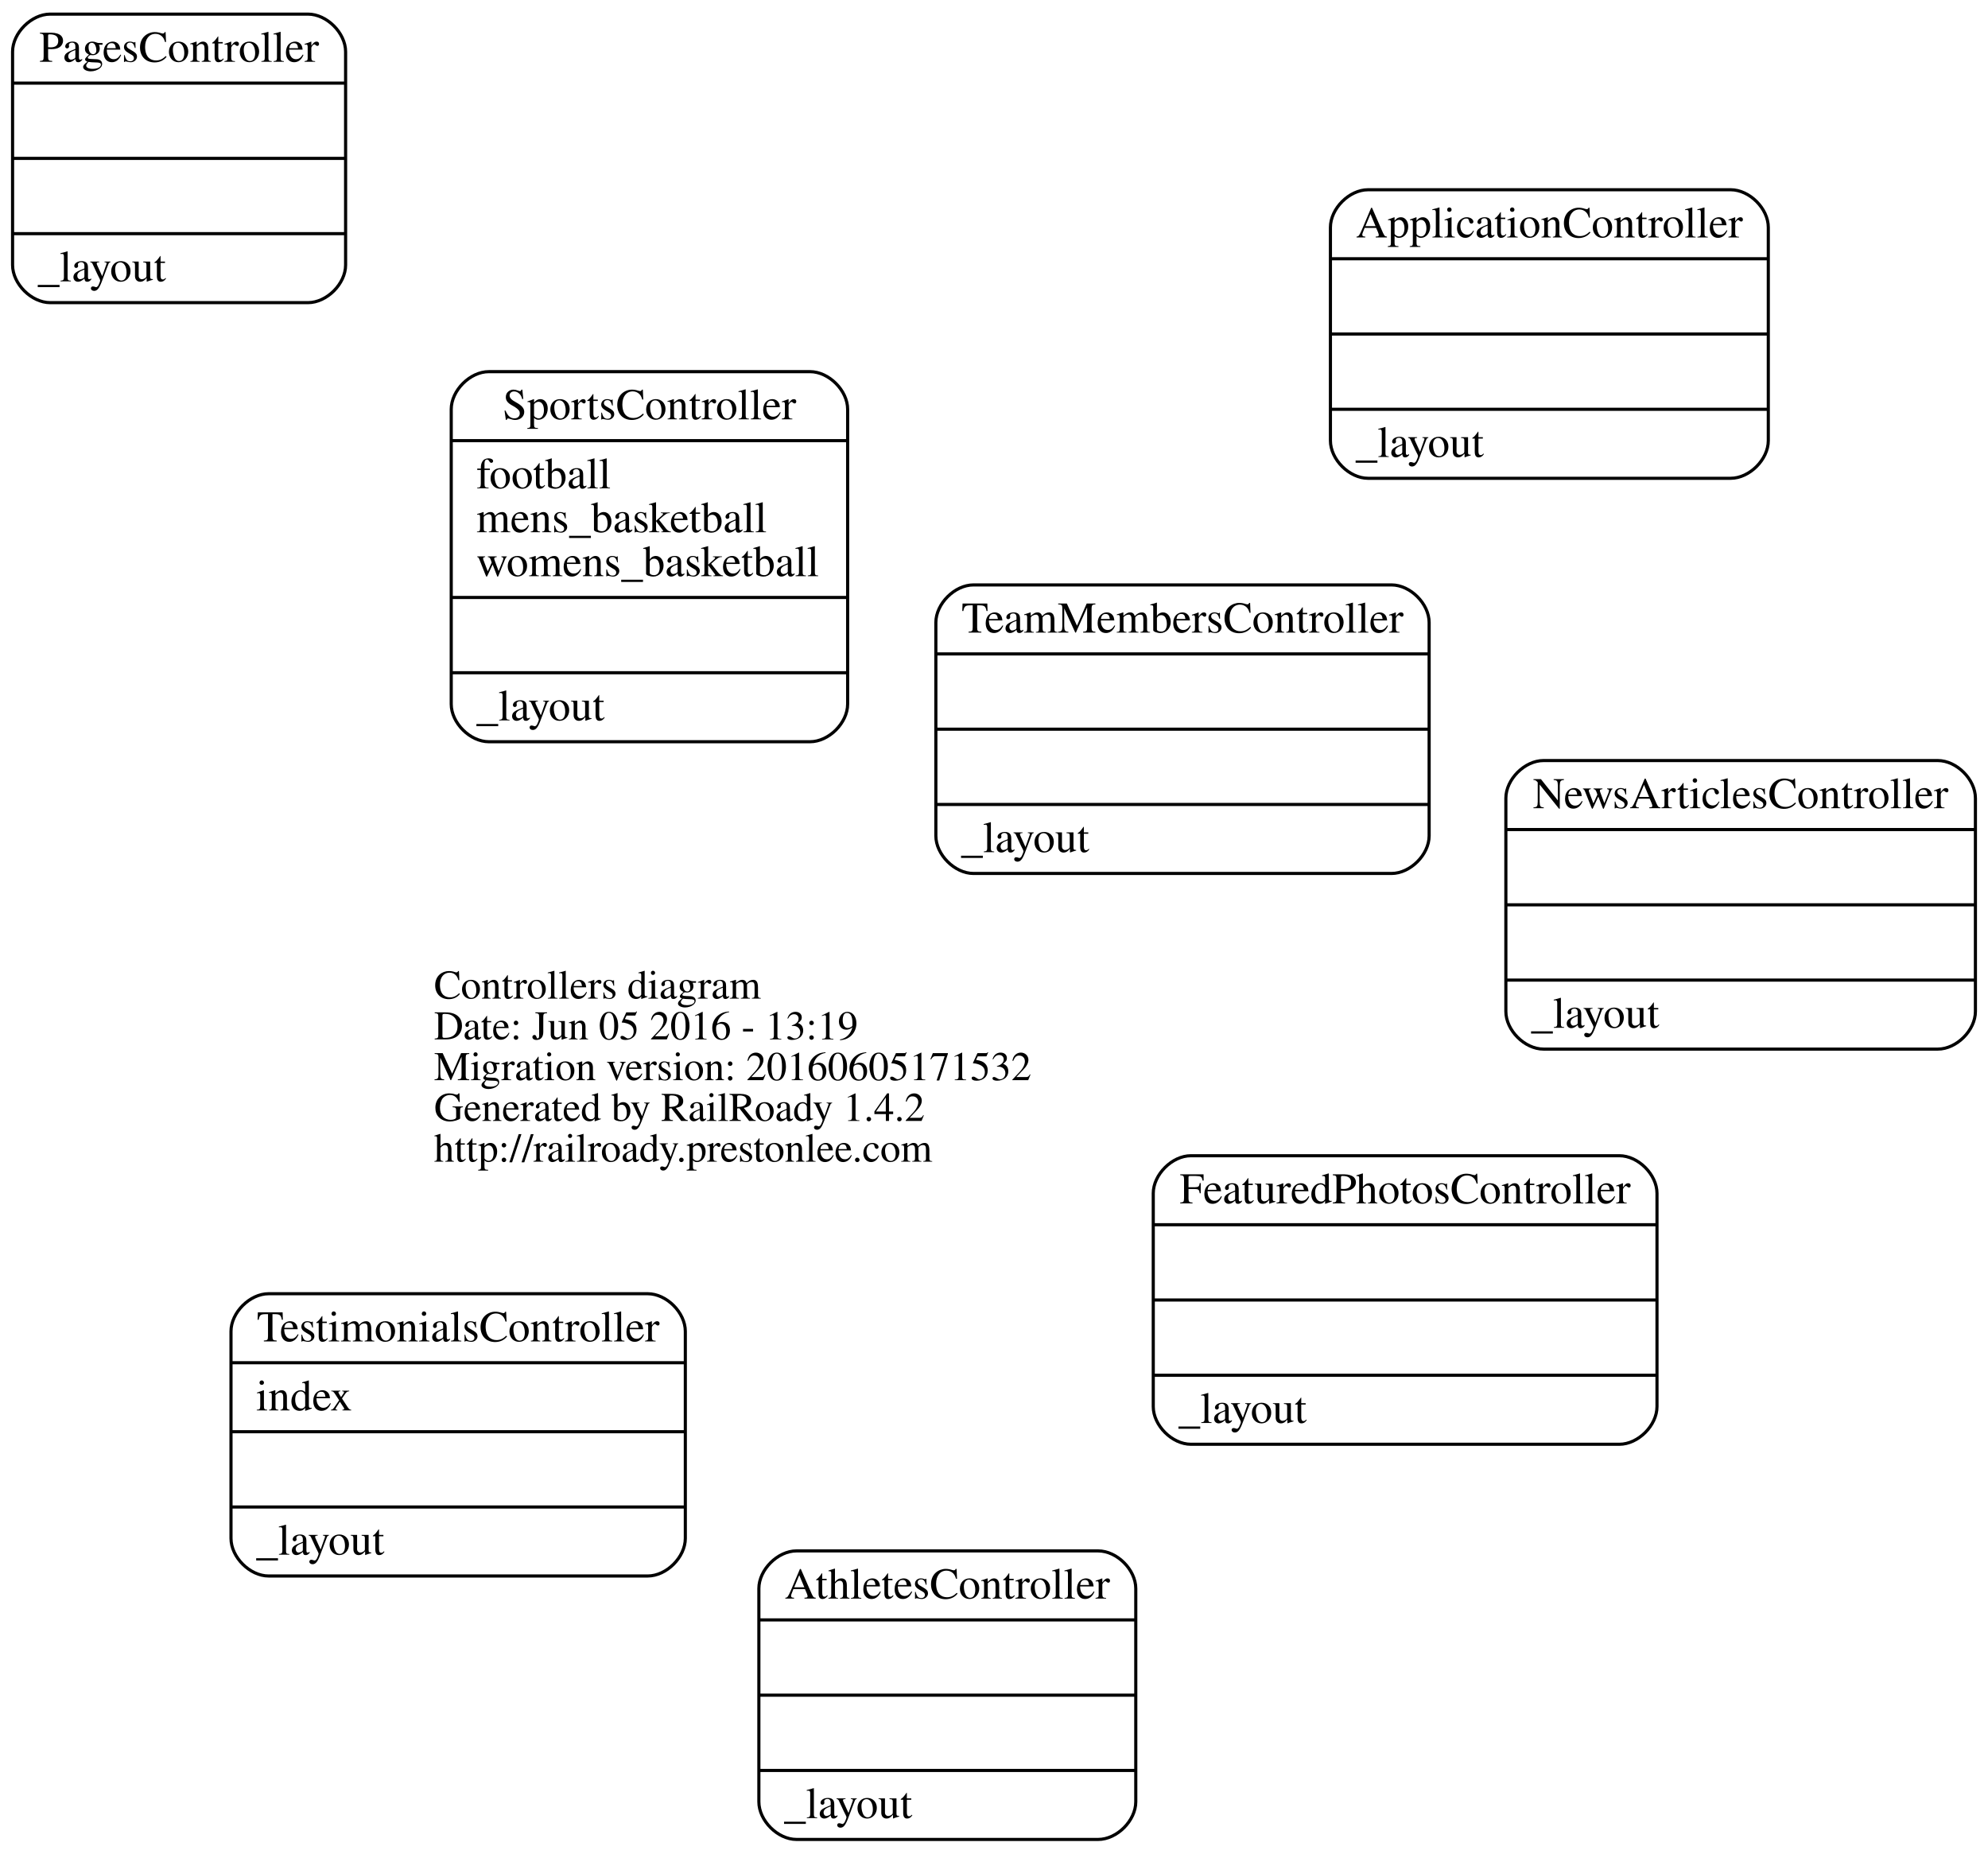
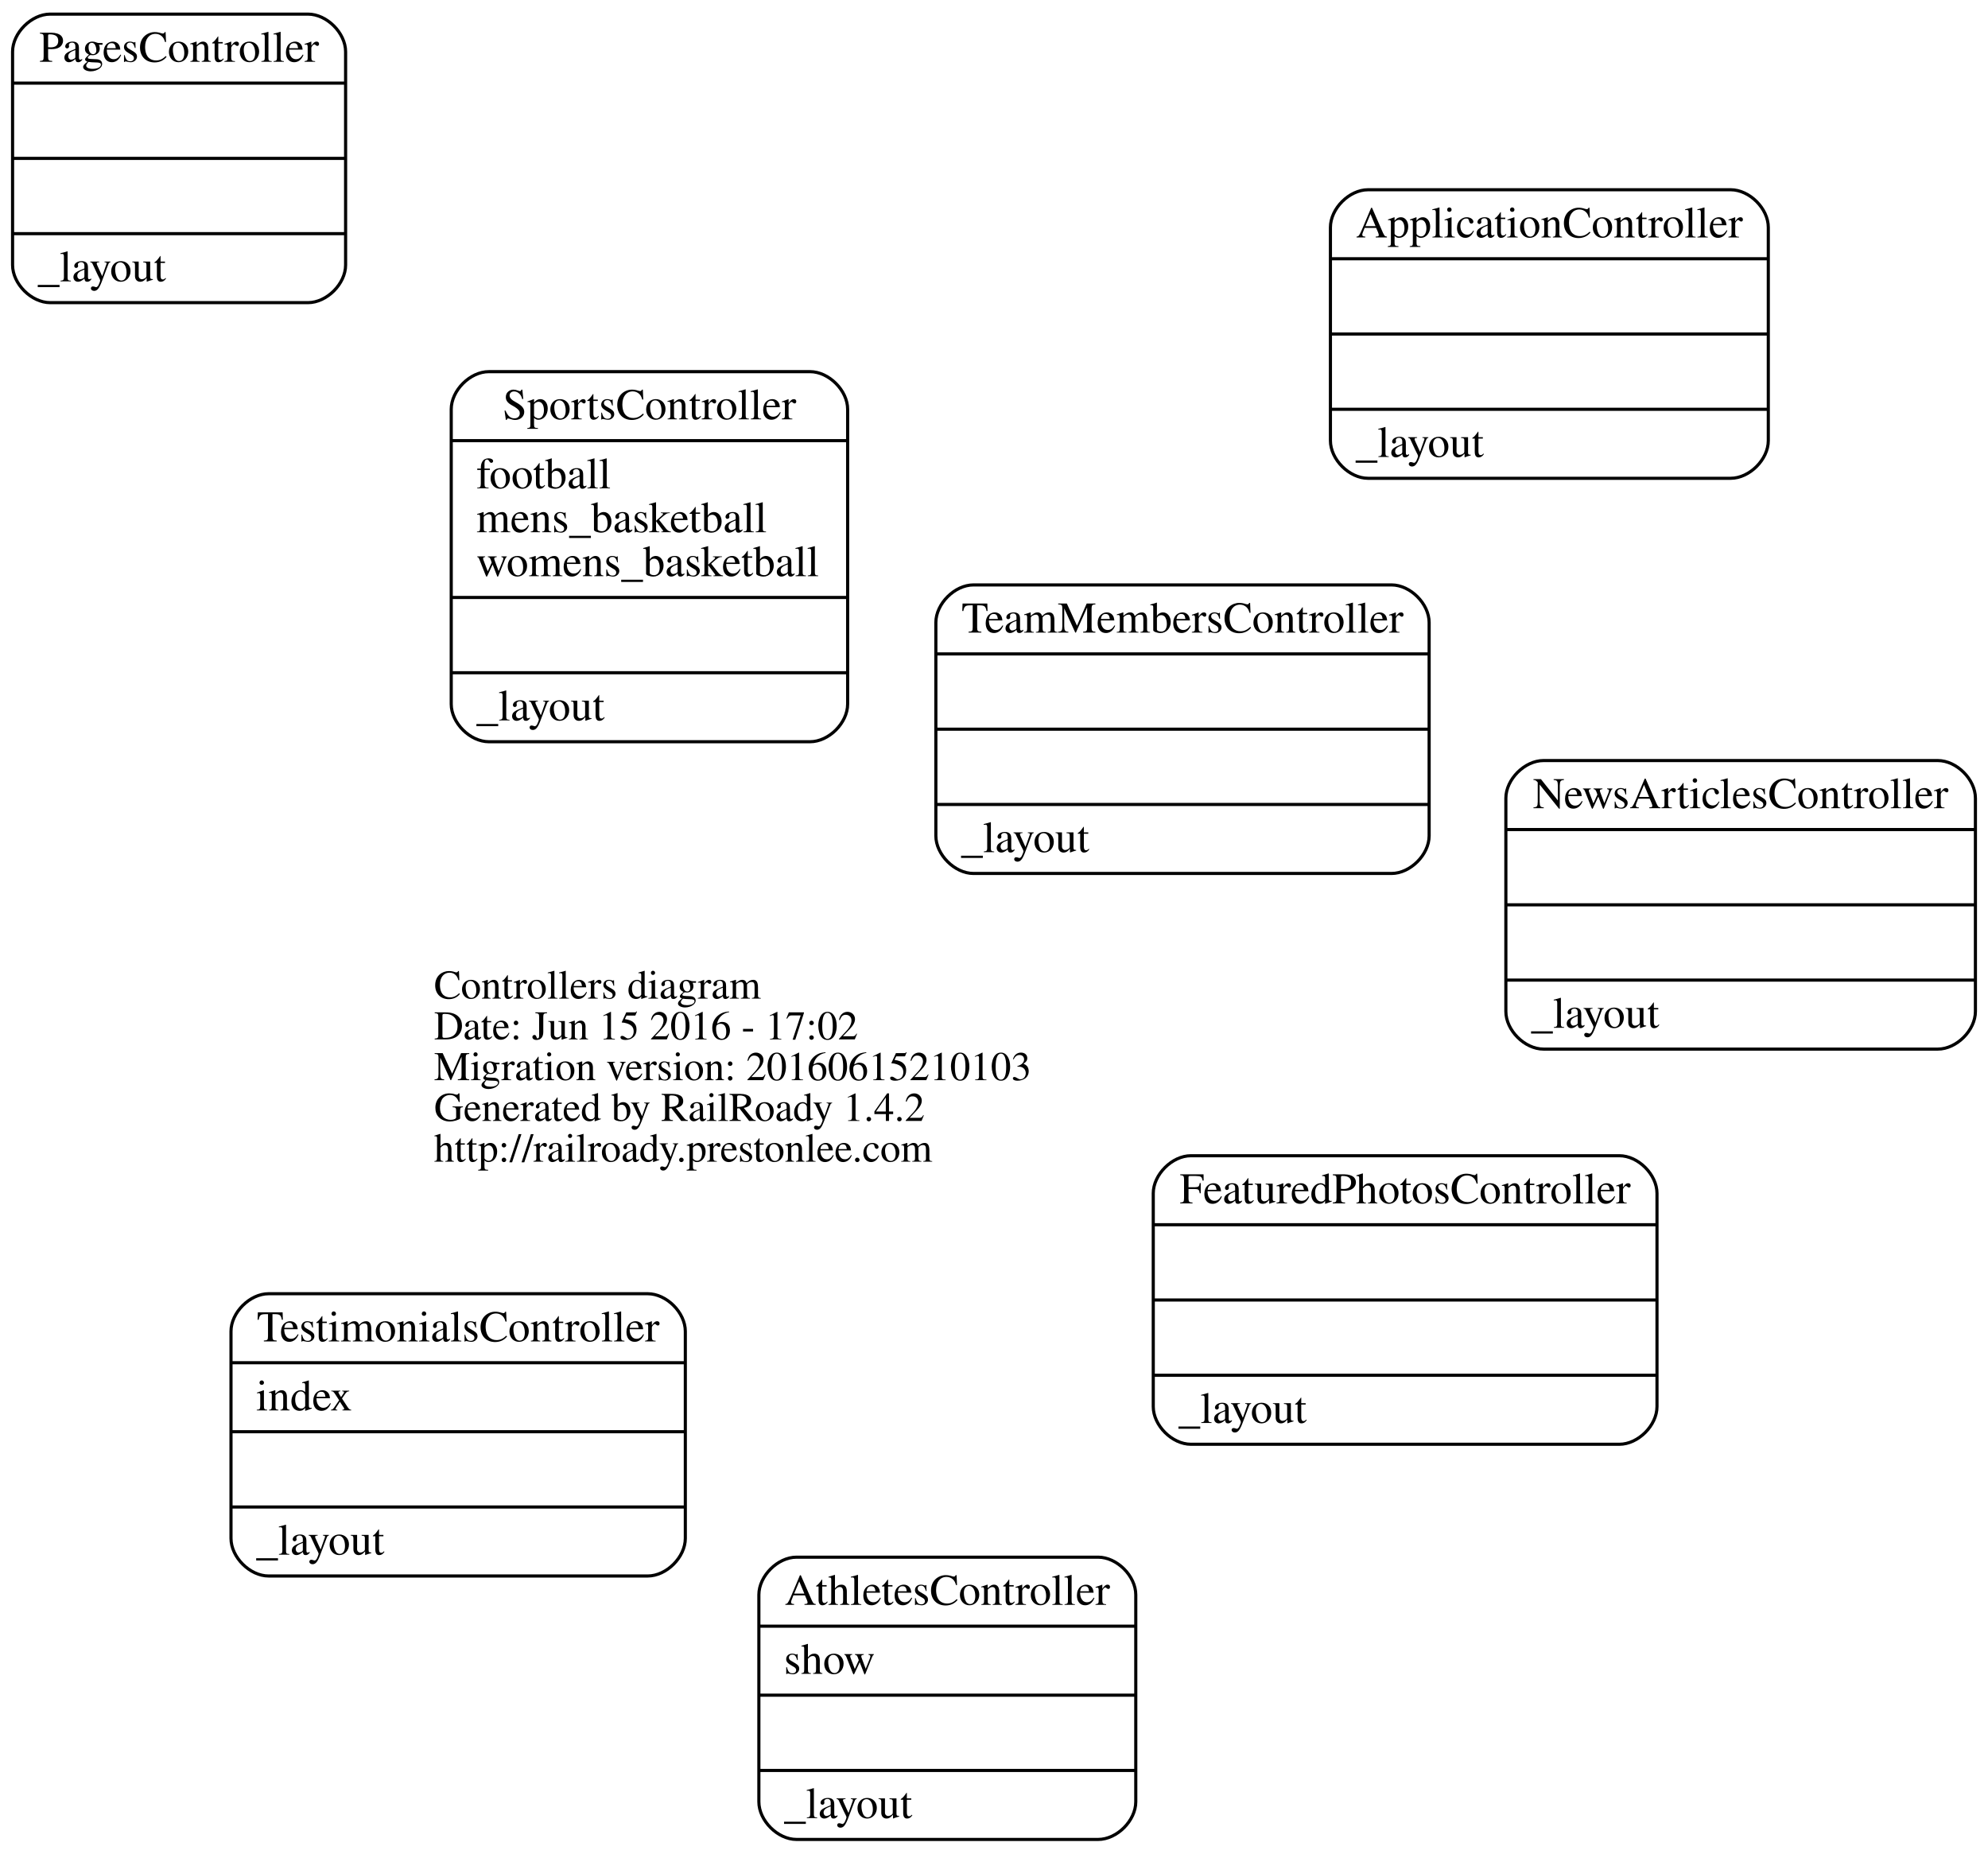
<svg xmlns="http://www.w3.org/2000/svg" width="634pt" height="591pt" viewBox="0.00 0.00 633.98 591.00">
  <g id="graph0" class="graph" transform="scale(1 1) rotate(0) translate(242.104 335.5)">
    <polygon fill="none" stroke="none" points="-242.104,255.5 -242.104,-335.5 391.873,-335.5 391.873,255.5 -242.104,255.5" />
    <g id="node1" class="node">
      <text text-anchor="start" x="-103.688" y="-17.1" font-family="Times,serif" font-size="13.00">Controllers diagram</text>
-       <text text-anchor="start" x="-103.688" y="-4.1" font-family="Times,serif" font-size="13.00">Date: Jun 05 2016 - 13:19</text>
-       <text text-anchor="start" x="-103.688" y="8.9" font-family="Times,serif" font-size="13.00">Migration version: 20160605171532</text>
+       <text text-anchor="start" x="-103.688" y="-4.1" font-family="Times,serif" font-size="13.00">Date: Jun 15 2016 - 17:02</text>
+       <text text-anchor="start" x="-103.688" y="8.9" font-family="Times,serif" font-size="13.00">Migration version: 20160615210103</text>
      <text text-anchor="start" x="-103.688" y="21.9" font-family="Times,serif" font-size="13.00">Generated by RailRoady 1.4.2</text>
      <text text-anchor="start" x="-103.688" y="34.9" font-family="Times,serif" font-size="13.00">http://railroady.prestonlee.com</text>
    </g>
    <g id="node2" class="node">
      <path fill="none" stroke="black" d="M194.179,-183C194.179,-183 309.821,-183 309.821,-183 315.821,-183 321.821,-189 321.821,-195 321.821,-195 321.821,-263 321.821,-263 321.821,-269 315.821,-275 309.821,-275 309.821,-275 194.179,-275 194.179,-275 188.179,-275 182.179,-269 182.179,-263 182.179,-263 182.179,-195 182.179,-195 182.179,-189 188.179,-183 194.179,-183" />
      <text text-anchor="middle" x="252" y="-259.8" font-family="Times,serif" font-size="14.00">ApplicationController</text>
      <polyline fill="none" stroke="black" points="182.179,-253 321.821,-253 " />
      <polyline fill="none" stroke="black" points="182.179,-229 321.821,-229 " />
      <polyline fill="none" stroke="black" points="182.179,-205 321.821,-205 " />
      <text text-anchor="start" x="190.179" y="-189.8" font-family="Times,serif" font-size="14.00">_layout</text>
    </g>
    <g id="node3" class="node">
-       <path fill="none" stroke="black" d="M11.9,251C11.9,251 108.1,251 108.1,251 114.1,251 120.1,245 120.1,239 120.1,239 120.1,171 120.1,171 120.1,165 114.1,159 108.1,159 108.1,159 11.9,159 11.9,159 5.9,159 -0.1,165 -0.1,171 -0.1,171 -0.1,239 -0.1,239 -0.1,245 5.9,251 11.9,251" />
-       <text text-anchor="middle" x="60" y="174.2" font-family="Times,serif" font-size="14.00">AthletesController</text>
-       <polyline fill="none" stroke="black" points="-0.1,181 120.1,181 " />
+       <path fill="none" stroke="black" d="M11.9,251C11.9,251 108.1,251 108.1,251 114.1,251 120.1,245 120.1,239 120.1,239 120.1,173 120.1,173 120.1,167 114.1,161 108.1,161 108.1,161 11.9,161 11.9,161 5.9,161 -0.1,167 -0.1,173 -0.1,173 -0.1,239 -0.1,239 -0.1,245 5.9,251 11.9,251" />
+       <text text-anchor="middle" x="60" y="176.2" font-family="Times,serif" font-size="14.00">AthletesController</text>
+       <polyline fill="none" stroke="black" points="-0.1,183 120.1,183 " />
+       <text text-anchor="start" x="7.9" y="198.2" font-family="Times,serif" font-size="14.00">show</text>
      <polyline fill="none" stroke="black" points="-0.1,205 120.1,205 " />
      <polyline fill="none" stroke="black" points="-0.1,229 120.1,229 " />
      <text text-anchor="start" x="7.9" y="244.2" font-family="Times,serif" font-size="14.00">_layout</text>
    </g>
    <g id="node4" class="node">
      <path fill="none" stroke="black" d="M137.676,125C137.676,125 274.324,125 274.324,125 280.324,125 286.324,119 286.324,113 286.324,113 286.324,45 286.324,45 286.324,39 280.324,33 274.324,33 274.324,33 137.676,33 137.676,33 131.676,33 125.676,39 125.676,45 125.676,45 125.676,113 125.676,113 125.676,119 131.676,125 137.676,125" />
      <text text-anchor="middle" x="206" y="48.2" font-family="Times,serif" font-size="14.00">FeaturedPhotosController</text>
      <polyline fill="none" stroke="black" points="125.676,55 286.324,55 " />
      <polyline fill="none" stroke="black" points="125.676,79 286.324,79 " />
      <polyline fill="none" stroke="black" points="125.676,103 286.324,103 " />
      <text text-anchor="start" x="133.676" y="118.2" font-family="Times,serif" font-size="14.00">_layout</text>
    </g>
    <g id="node5" class="node">
      <path fill="none" stroke="black" d="M250.127,-1C250.127,-1 375.873,-1 375.873,-1 381.873,-1 387.873,-7 387.873,-13 387.873,-13 387.873,-81 387.873,-81 387.873,-87 381.873,-93 375.873,-93 375.873,-93 250.127,-93 250.127,-93 244.127,-93 238.127,-87 238.127,-81 238.127,-81 238.127,-13 238.127,-13 238.127,-7 244.127,-1 250.127,-1" />
      <text text-anchor="middle" x="313" y="-77.8" font-family="Times,serif" font-size="14.00">NewsArticlesController</text>
      <polyline fill="none" stroke="black" points="238.127,-71 387.873,-71 " />
      <polyline fill="none" stroke="black" points="238.127,-47 387.873,-47 " />
      <polyline fill="none" stroke="black" points="238.127,-23 387.873,-23 " />
      <text text-anchor="start" x="246.127" y="-7.8" font-family="Times,serif" font-size="14.00">_layout</text>
    </g>
    <g id="node6" class="node">
      <path fill="none" stroke="black" d="M-226.104,-239C-226.104,-239 -143.896,-239 -143.896,-239 -137.896,-239 -131.896,-245 -131.896,-251 -131.896,-251 -131.896,-319 -131.896,-319 -131.896,-325 -137.896,-331 -143.896,-331 -143.896,-331 -226.104,-331 -226.104,-331 -232.104,-331 -238.104,-325 -238.104,-319 -238.104,-319 -238.104,-251 -238.104,-251 -238.104,-245 -232.104,-239 -226.104,-239" />
      <text text-anchor="middle" x="-185" y="-315.8" font-family="Times,serif" font-size="14.00">PagesController</text>
      <polyline fill="none" stroke="black" points="-238.104,-309 -131.896,-309 " />
      <polyline fill="none" stroke="black" points="-238.104,-285 -131.896,-285 " />
      <polyline fill="none" stroke="black" points="-238.104,-261 -131.896,-261 " />
      <text text-anchor="start" x="-230.104" y="-245.8" font-family="Times,serif" font-size="14.00">_layout</text>
    </g>
    <g id="node7" class="node">
      <path fill="none" stroke="black" d="M-86.21,-99C-86.21,-99 16.21,-99 16.21,-99 22.21,-99 28.21,-105 28.21,-111 28.21,-111 28.21,-205 28.21,-205 28.21,-211 22.21,-217 16.21,-217 16.21,-217 -86.21,-217 -86.21,-217 -92.21,-217 -98.21,-211 -98.21,-205 -98.21,-205 -98.21,-111 -98.21,-111 -98.21,-105 -92.21,-99 -86.21,-99" />
      <text text-anchor="middle" x="-35" y="-201.8" font-family="Times,serif" font-size="14.00">SportsController</text>
      <polyline fill="none" stroke="black" points="-98.21,-195 28.21,-195 " />
      <text text-anchor="start" x="-90.21" y="-179.8" font-family="Times,serif" font-size="14.00">football</text>
      <text text-anchor="start" x="-90.21" y="-165.8" font-family="Times,serif" font-size="14.00">mens_basketball</text>
      <text text-anchor="start" x="-90.21" y="-151.8" font-family="Times,serif" font-size="14.00">womens_basketball</text>
      <polyline fill="none" stroke="black" points="-98.21,-145 28.21,-145 " />
      <polyline fill="none" stroke="black" points="-98.21,-121 28.21,-121 " />
      <text text-anchor="start" x="-90.21" y="-105.8" font-family="Times,serif" font-size="14.00">_layout</text>
    </g>
    <g id="node8" class="node">
      <path fill="none" stroke="black" d="M68.344,-57C68.344,-57 201.656,-57 201.656,-57 207.656,-57 213.656,-63 213.656,-69 213.656,-69 213.656,-137 213.656,-137 213.656,-143 207.656,-149 201.656,-149 201.656,-149 68.344,-149 68.344,-149 62.344,-149 56.344,-143 56.344,-137 56.344,-137 56.344,-69 56.344,-69 56.344,-63 62.344,-57 68.344,-57" />
      <text text-anchor="middle" x="135" y="-133.8" font-family="Times,serif" font-size="14.00">TeamMembersController</text>
      <polyline fill="none" stroke="black" points="56.344,-127 213.656,-127 " />
      <polyline fill="none" stroke="black" points="56.344,-103 213.656,-103 " />
      <polyline fill="none" stroke="black" points="56.344,-79 213.656,-79 " />
      <text text-anchor="start" x="64.344" y="-63.8" font-family="Times,serif" font-size="14.00">_layout</text>
    </g>
    <g id="node9" class="node">
      <path fill="none" stroke="black" d="M-156.446,167C-156.446,167 -35.554,167 -35.554,167 -29.554,167 -23.554,161 -23.554,155 -23.554,155 -23.554,89 -23.554,89 -23.554,83 -29.554,77 -35.554,77 -35.554,77 -156.446,77 -156.446,77 -162.446,77 -168.446,83 -168.446,89 -168.446,89 -168.446,155 -168.446,155 -168.446,161 -162.446,167 -156.446,167" />
      <text text-anchor="middle" x="-96" y="92.2" font-family="Times,serif" font-size="14.00">TestimonialsController</text>
      <polyline fill="none" stroke="black" points="-168.446,99 -23.554,99 " />
      <text text-anchor="start" x="-160.446" y="114.2" font-family="Times,serif" font-size="14.00">index</text>
      <polyline fill="none" stroke="black" points="-168.446,121 -23.554,121 " />
      <polyline fill="none" stroke="black" points="-168.446,145 -23.554,145 " />
      <text text-anchor="start" x="-160.446" y="160.2" font-family="Times,serif" font-size="14.00">_layout</text>
    </g>
  </g>
</svg>
